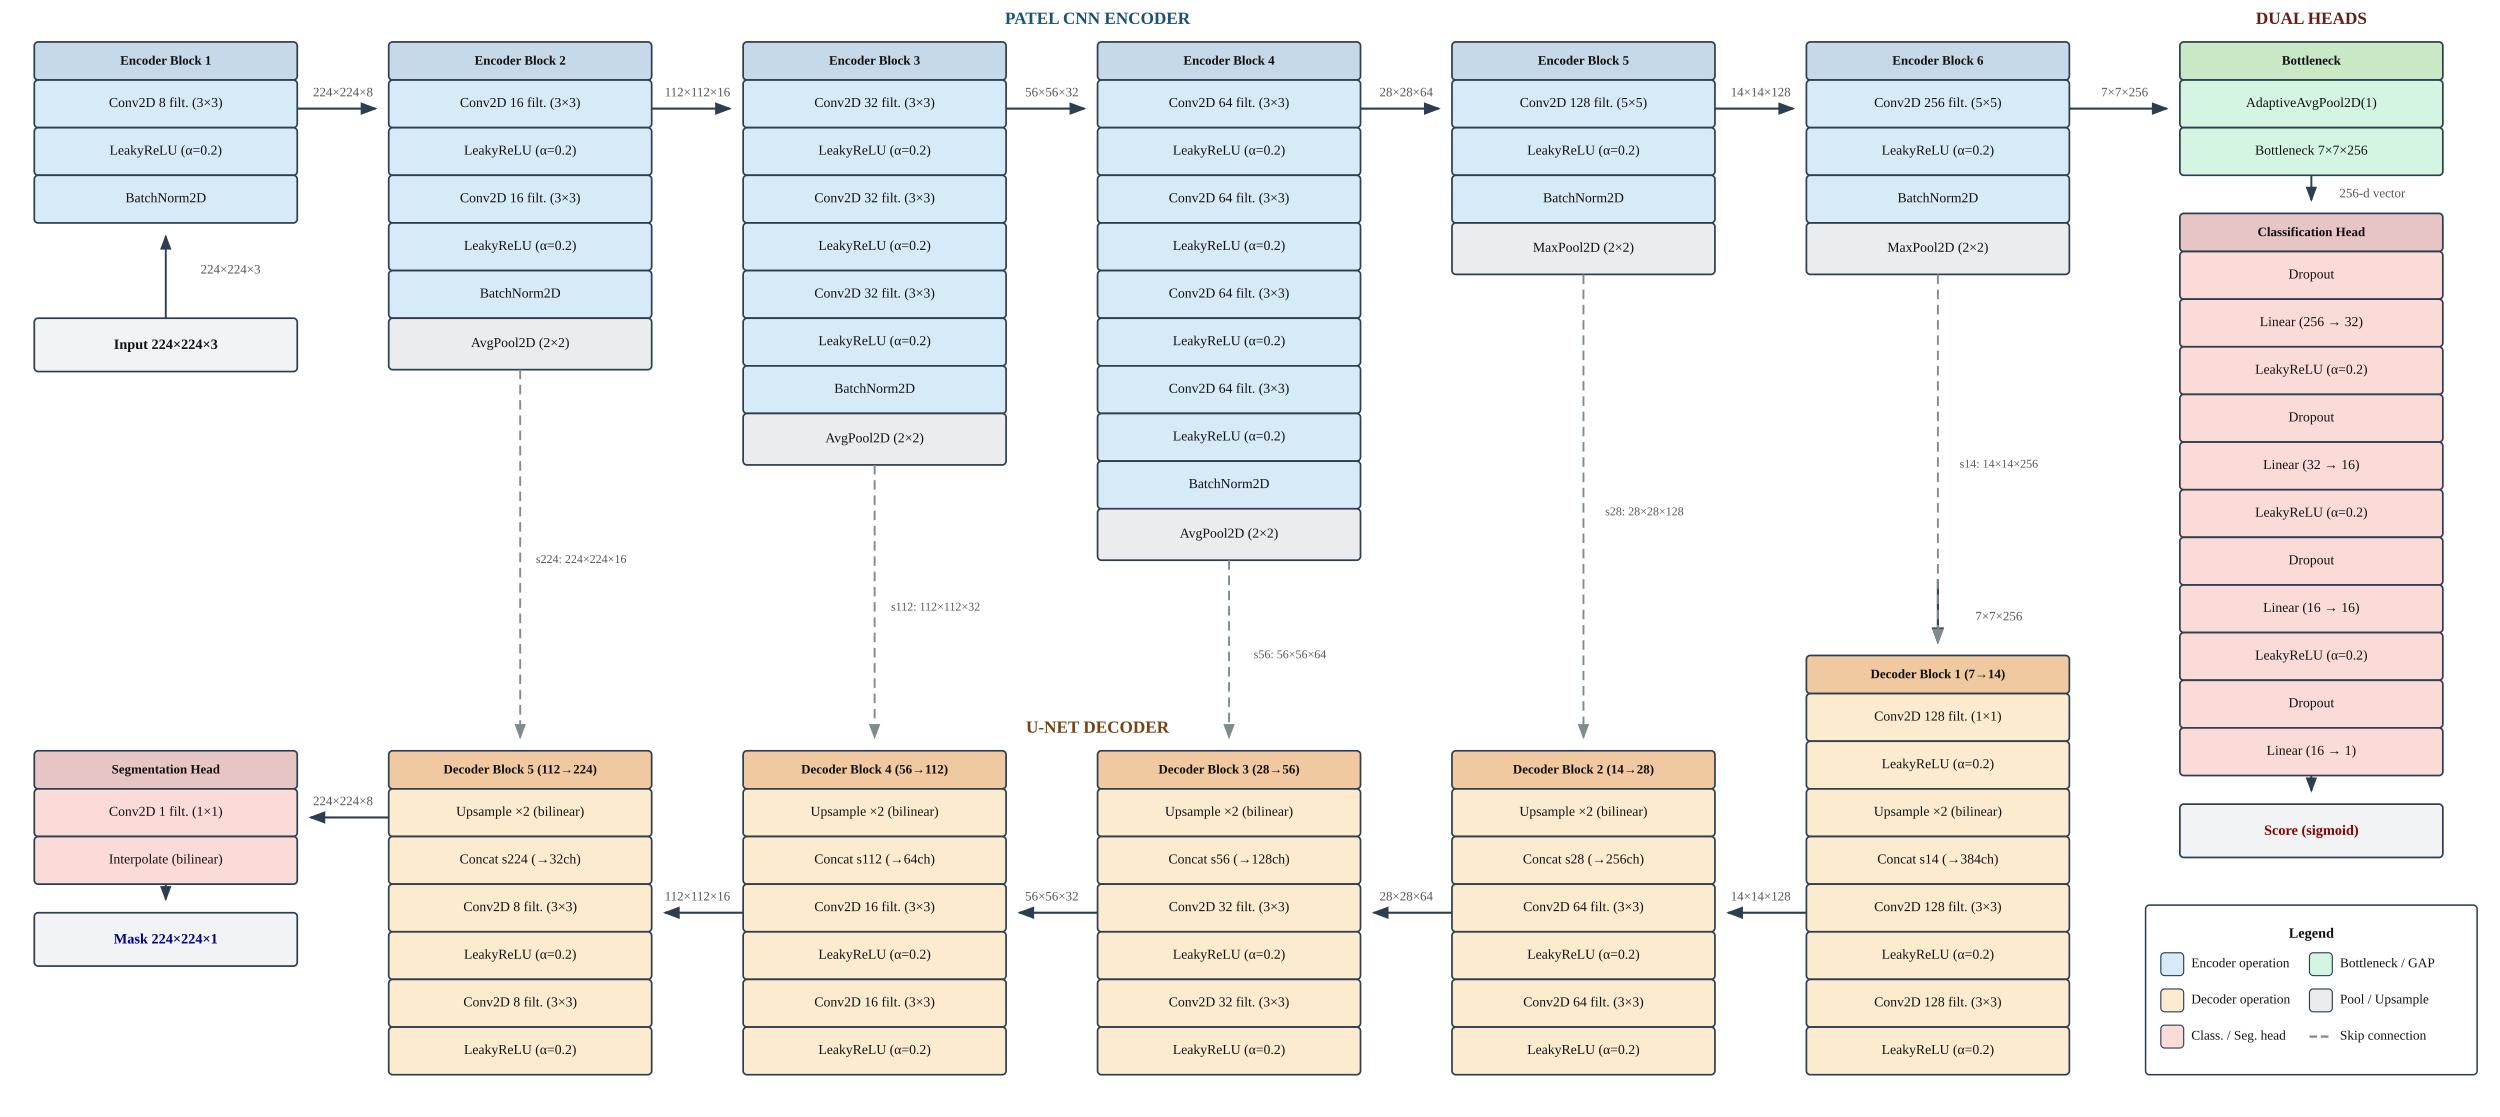
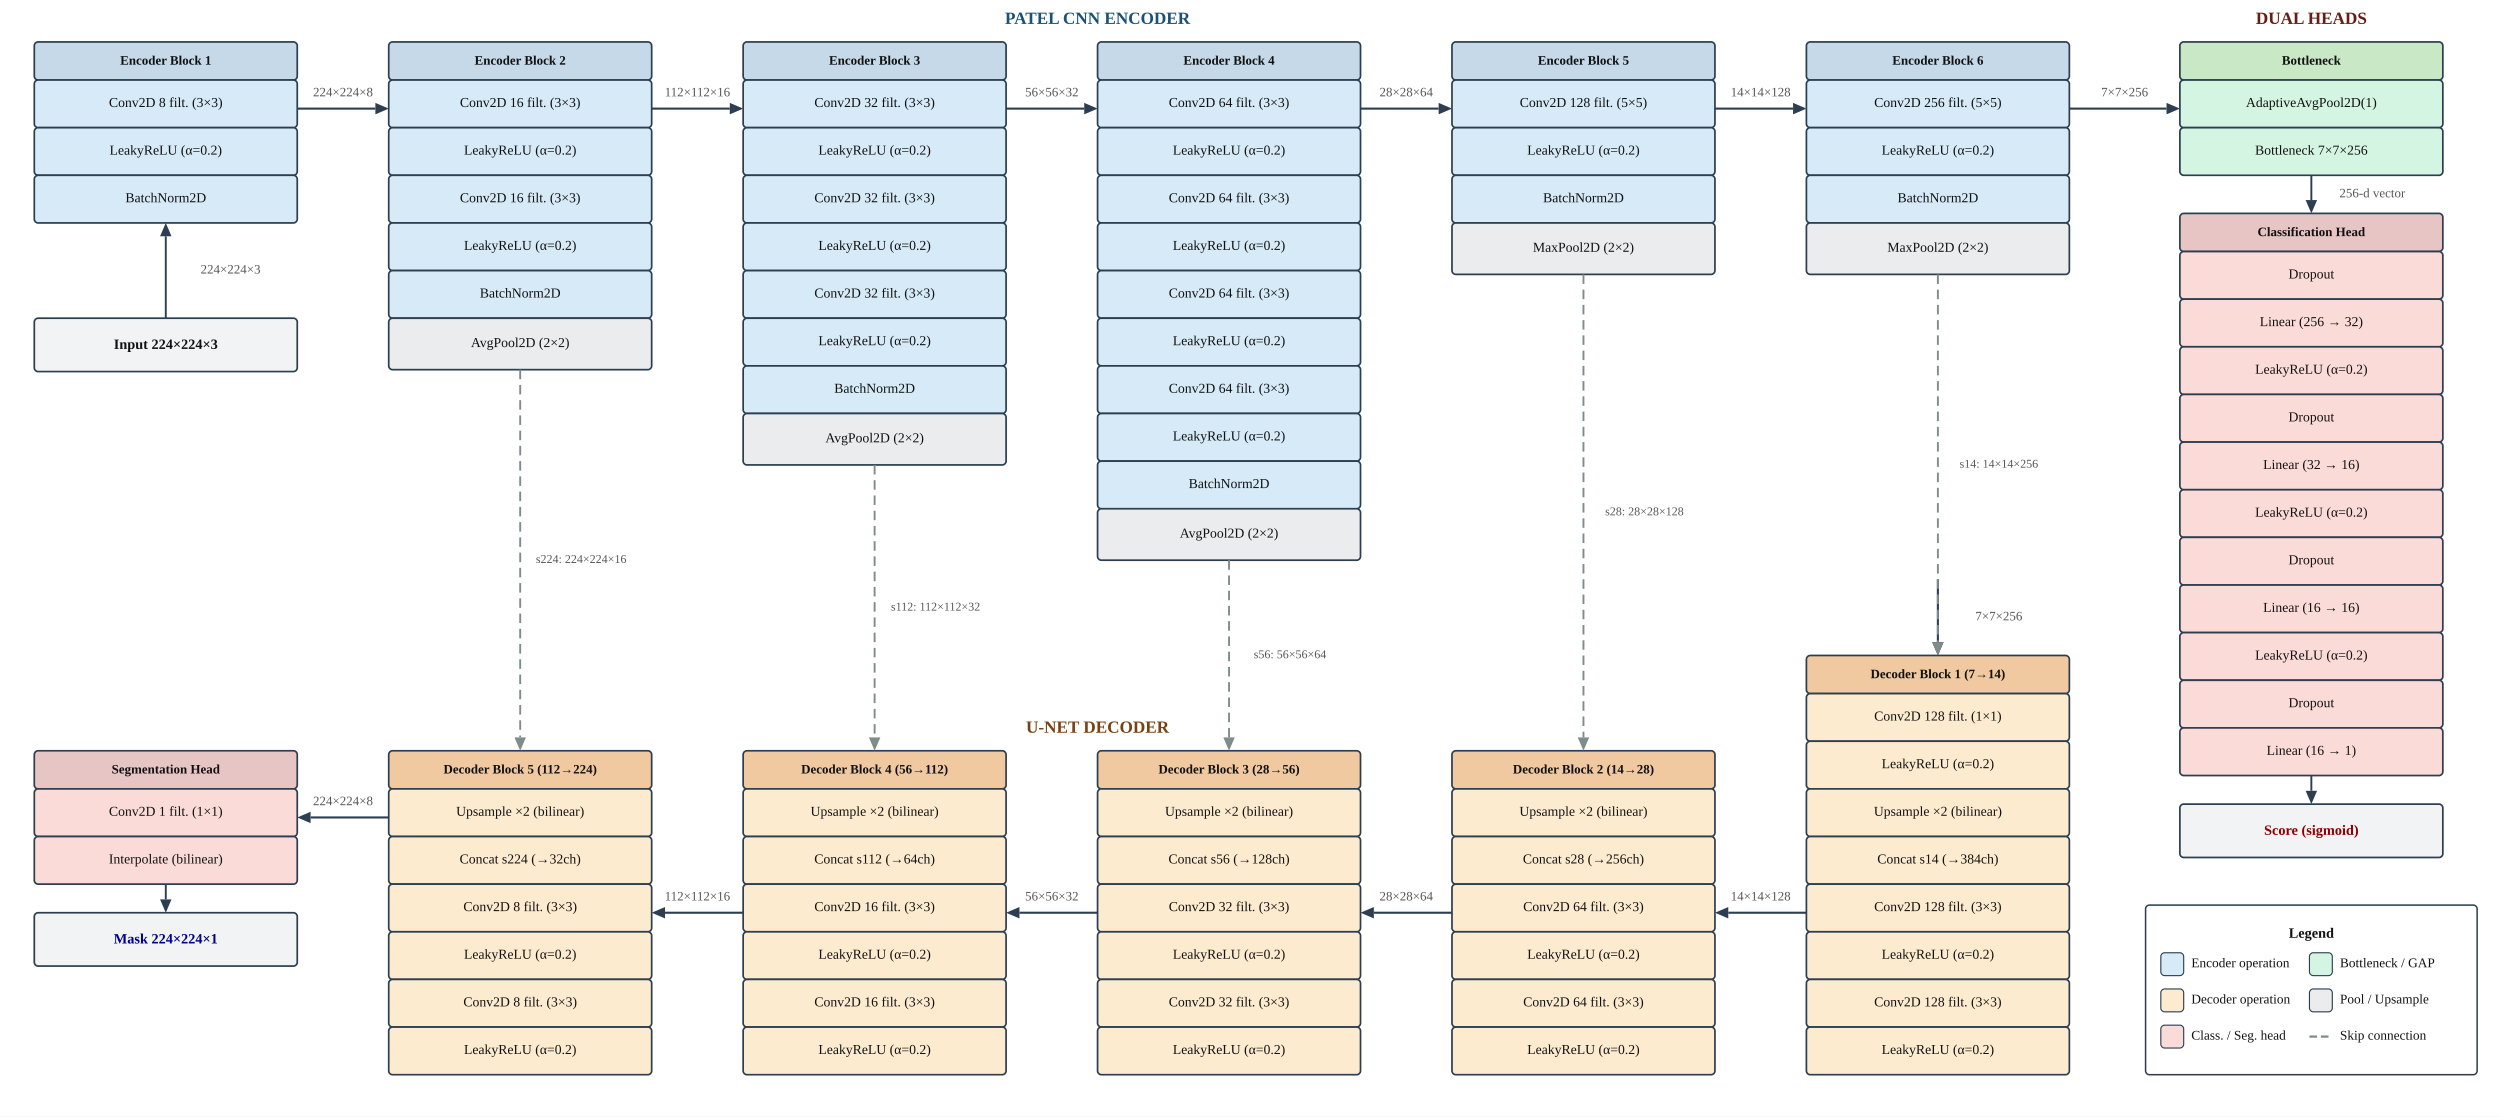
<svg xmlns="http://www.w3.org/2000/svg" width="1312" height="586" viewBox="0 0 1312 586">
-   <defs>
-     <marker id="ah" markerWidth="8" markerHeight="6" refX="7" refY="3" orient="auto">
-       <path d="M0,0 L0,6 L8,3 z" fill="#2C3E50" />
-     </marker>
-     <marker id="ahs" markerWidth="8" markerHeight="6" refX="7" refY="3" orient="auto">
-       <path d="M0,0 L0,6 L8,3 z" fill="#7F8C8D" />
-     </marker>
-   </defs>
  <rect width="1312" height="586" fill="white" />
  <rect x="18.0" y="167.0" width="138.0" height="28.0" rx="2" fill="#F2F3F4" stroke="#2C3E50" stroke-width="0.9" />
  <text x="87.0" y="181.0" text-anchor="middle" dominant-baseline="middle" font-size="7.5" font-weight="bold" fill="#111111" font-family="'Times New Roman', Georgia, serif">Input  224×224×3</text>
-   <line x1="87.0" y1="167.0" x2="87.0" y2="124.0" stroke="#2C3E50" stroke-width="1.0" marker-end="url(#ah)" />
+   <line x1="87.0" y1="167.0" x2="87.0" y2="124.0" stroke="#2C3E50" stroke-width="1.0" />
+   <polygon points="84.0,124.0 87.0,117.0 90.0,124.0" fill="#2C3E50" />
  <text x="121.0" y="142.0" text-anchor="middle" dominant-baseline="middle" font-size="6.8" font-weight="normal" fill="#555555" font-family="'Times New Roman', Georgia, serif">224×224×3</text>
  <rect x="18.0" y="22.0" width="138.0" height="20.0" rx="2" fill="#C5D9E8" stroke="#2C3E50" stroke-width="0.9" />
  <text x="87.0" y="32.0" text-anchor="middle" dominant-baseline="middle" font-size="6.8" font-weight="bold" fill="#111111" font-family="'Times New Roman', Georgia, serif">Encoder Block 1</text>
  <rect x="18.0" y="42.0" width="138.0" height="25.0" rx="2" fill="#D6EAF8" stroke="#2C3E50" stroke-width="0.9" />
  <text x="87.0" y="54.5" text-anchor="middle" dominant-baseline="middle" font-size="7.2" font-weight="normal" fill="#111111" font-family="'Times New Roman', Georgia, serif">Conv2D  8 filt. (3×3)</text>
  <rect x="18.0" y="67.0" width="138.0" height="25.0" rx="2" fill="#D6EAF8" stroke="#2C3E50" stroke-width="0.9" />
  <text x="87.0" y="79.5" text-anchor="middle" dominant-baseline="middle" font-size="7.2" font-weight="normal" fill="#111111" font-family="'Times New Roman', Georgia, serif">LeakyReLU (α=0.2)</text>
  <rect x="18.0" y="92.0" width="138.0" height="25.0" rx="2" fill="#D6EAF8" stroke="#2C3E50" stroke-width="0.9" />
  <text x="87.0" y="104.5" text-anchor="middle" dominant-baseline="middle" font-size="7.2" font-weight="normal" fill="#111111" font-family="'Times New Roman', Georgia, serif">BatchNorm2D</text>
-   <line x1="156.0" y1="57.0" x2="197.0" y2="57.0" stroke="#2C3E50" stroke-width="1.1" marker-end="url(#ah)" />
+   <line x1="156.0" y1="57.0" x2="197.0" y2="57.0" stroke="#2C3E50" stroke-width="1.1" />
+   <polygon points="197.0,54.0 204.0,57.0 197.0,60.0" fill="#2C3E50" />
  <text x="180.0" y="49.0" text-anchor="middle" dominant-baseline="middle" font-size="6.8" font-weight="normal" fill="#555555" font-family="'Times New Roman', Georgia, serif">224×224×8</text>
  <rect x="204.0" y="22.0" width="138.0" height="20.0" rx="2" fill="#C5D9E8" stroke="#2C3E50" stroke-width="0.9" />
  <text x="273.0" y="32.0" text-anchor="middle" dominant-baseline="middle" font-size="6.8" font-weight="bold" fill="#111111" font-family="'Times New Roman', Georgia, serif">Encoder Block 2</text>
  <rect x="204.0" y="42.0" width="138.0" height="25.0" rx="2" fill="#D6EAF8" stroke="#2C3E50" stroke-width="0.9" />
  <text x="273.0" y="54.5" text-anchor="middle" dominant-baseline="middle" font-size="7.2" font-weight="normal" fill="#111111" font-family="'Times New Roman', Georgia, serif">Conv2D 16 filt. (3×3)</text>
  <rect x="204.0" y="67.0" width="138.0" height="25.0" rx="2" fill="#D6EAF8" stroke="#2C3E50" stroke-width="0.9" />
  <text x="273.0" y="79.5" text-anchor="middle" dominant-baseline="middle" font-size="7.2" font-weight="normal" fill="#111111" font-family="'Times New Roman', Georgia, serif">LeakyReLU (α=0.2)</text>
  <rect x="204.0" y="92.0" width="138.0" height="25.0" rx="2" fill="#D6EAF8" stroke="#2C3E50" stroke-width="0.9" />
  <text x="273.0" y="104.5" text-anchor="middle" dominant-baseline="middle" font-size="7.2" font-weight="normal" fill="#111111" font-family="'Times New Roman', Georgia, serif">Conv2D 16 filt. (3×3)</text>
  <rect x="204.0" y="117.0" width="138.0" height="25.0" rx="2" fill="#D6EAF8" stroke="#2C3E50" stroke-width="0.9" />
  <text x="273.0" y="129.5" text-anchor="middle" dominant-baseline="middle" font-size="7.2" font-weight="normal" fill="#111111" font-family="'Times New Roman', Georgia, serif">LeakyReLU (α=0.2)</text>
  <rect x="204.0" y="142.0" width="138.0" height="25.0" rx="2" fill="#D6EAF8" stroke="#2C3E50" stroke-width="0.9" />
  <text x="273.0" y="154.5" text-anchor="middle" dominant-baseline="middle" font-size="7.2" font-weight="normal" fill="#111111" font-family="'Times New Roman', Georgia, serif">BatchNorm2D</text>
  <rect x="204.0" y="167.0" width="138.0" height="27.0" rx="2" fill="#EAECEE" stroke="#2C3E50" stroke-width="0.9" />
  <text x="273.0" y="180.5" text-anchor="middle" dominant-baseline="middle" font-size="7.2" font-weight="normal" fill="#111111" font-family="'Times New Roman', Georgia, serif">AvgPool2D (2×2)</text>
-   <line x1="342.0" y1="57.0" x2="383.0" y2="57.0" stroke="#2C3E50" stroke-width="1.1" marker-end="url(#ah)" />
+   <line x1="342.0" y1="57.0" x2="383.0" y2="57.0" stroke="#2C3E50" stroke-width="1.1" />
+   <polygon points="383.0,54.0 390.0,57.0 383.0,60.0" fill="#2C3E50" />
  <text x="366.0" y="49.0" text-anchor="middle" dominant-baseline="middle" font-size="6.8" font-weight="normal" fill="#555555" font-family="'Times New Roman', Georgia, serif">112×112×16</text>
  <rect x="390.0" y="22.0" width="138.0" height="20.0" rx="2" fill="#C5D9E8" stroke="#2C3E50" stroke-width="0.9" />
  <text x="459.0" y="32.0" text-anchor="middle" dominant-baseline="middle" font-size="6.8" font-weight="bold" fill="#111111" font-family="'Times New Roman', Georgia, serif">Encoder Block 3</text>
  <rect x="390.0" y="42.0" width="138.0" height="25.0" rx="2" fill="#D6EAF8" stroke="#2C3E50" stroke-width="0.9" />
  <text x="459.0" y="54.5" text-anchor="middle" dominant-baseline="middle" font-size="7.2" font-weight="normal" fill="#111111" font-family="'Times New Roman', Georgia, serif">Conv2D 32 filt. (3×3)</text>
  <rect x="390.0" y="67.0" width="138.0" height="25.0" rx="2" fill="#D6EAF8" stroke="#2C3E50" stroke-width="0.9" />
  <text x="459.0" y="79.5" text-anchor="middle" dominant-baseline="middle" font-size="7.2" font-weight="normal" fill="#111111" font-family="'Times New Roman', Georgia, serif">LeakyReLU (α=0.2)</text>
  <rect x="390.0" y="92.0" width="138.0" height="25.0" rx="2" fill="#D6EAF8" stroke="#2C3E50" stroke-width="0.9" />
  <text x="459.0" y="104.5" text-anchor="middle" dominant-baseline="middle" font-size="7.2" font-weight="normal" fill="#111111" font-family="'Times New Roman', Georgia, serif">Conv2D 32 filt. (3×3)</text>
  <rect x="390.0" y="117.0" width="138.0" height="25.0" rx="2" fill="#D6EAF8" stroke="#2C3E50" stroke-width="0.9" />
  <text x="459.0" y="129.5" text-anchor="middle" dominant-baseline="middle" font-size="7.2" font-weight="normal" fill="#111111" font-family="'Times New Roman', Georgia, serif">LeakyReLU (α=0.2)</text>
  <rect x="390.0" y="142.0" width="138.0" height="25.0" rx="2" fill="#D6EAF8" stroke="#2C3E50" stroke-width="0.9" />
  <text x="459.0" y="154.5" text-anchor="middle" dominant-baseline="middle" font-size="7.2" font-weight="normal" fill="#111111" font-family="'Times New Roman', Georgia, serif">Conv2D 32 filt. (3×3)</text>
  <rect x="390.0" y="167.0" width="138.0" height="25.0" rx="2" fill="#D6EAF8" stroke="#2C3E50" stroke-width="0.9" />
  <text x="459.0" y="179.5" text-anchor="middle" dominant-baseline="middle" font-size="7.2" font-weight="normal" fill="#111111" font-family="'Times New Roman', Georgia, serif">LeakyReLU (α=0.2)</text>
  <rect x="390.0" y="192.0" width="138.0" height="25.0" rx="2" fill="#D6EAF8" stroke="#2C3E50" stroke-width="0.9" />
  <text x="459.0" y="204.5" text-anchor="middle" dominant-baseline="middle" font-size="7.2" font-weight="normal" fill="#111111" font-family="'Times New Roman', Georgia, serif">BatchNorm2D</text>
  <rect x="390.0" y="217.0" width="138.0" height="27.0" rx="2" fill="#EAECEE" stroke="#2C3E50" stroke-width="0.9" />
  <text x="459.0" y="230.5" text-anchor="middle" dominant-baseline="middle" font-size="7.2" font-weight="normal" fill="#111111" font-family="'Times New Roman', Georgia, serif">AvgPool2D (2×2)</text>
-   <line x1="528.0" y1="57.0" x2="569.0" y2="57.0" stroke="#2C3E50" stroke-width="1.1" marker-end="url(#ah)" />
+   <line x1="528.0" y1="57.0" x2="569.0" y2="57.0" stroke="#2C3E50" stroke-width="1.1" />
+   <polygon points="569.0,54.0 576.0,57.0 569.0,60.0" fill="#2C3E50" />
  <text x="552.0" y="49.0" text-anchor="middle" dominant-baseline="middle" font-size="6.8" font-weight="normal" fill="#555555" font-family="'Times New Roman', Georgia, serif">56×56×32</text>
  <rect x="576.0" y="22.0" width="138.0" height="20.0" rx="2" fill="#C5D9E8" stroke="#2C3E50" stroke-width="0.9" />
  <text x="645.0" y="32.0" text-anchor="middle" dominant-baseline="middle" font-size="6.8" font-weight="bold" fill="#111111" font-family="'Times New Roman', Georgia, serif">Encoder Block 4</text>
  <rect x="576.0" y="42.0" width="138.0" height="25.0" rx="2" fill="#D6EAF8" stroke="#2C3E50" stroke-width="0.9" />
  <text x="645.0" y="54.5" text-anchor="middle" dominant-baseline="middle" font-size="7.2" font-weight="normal" fill="#111111" font-family="'Times New Roman', Georgia, serif">Conv2D 64 filt. (3×3)</text>
  <rect x="576.0" y="67.0" width="138.0" height="25.0" rx="2" fill="#D6EAF8" stroke="#2C3E50" stroke-width="0.9" />
  <text x="645.0" y="79.5" text-anchor="middle" dominant-baseline="middle" font-size="7.2" font-weight="normal" fill="#111111" font-family="'Times New Roman', Georgia, serif">LeakyReLU (α=0.2)</text>
  <rect x="576.0" y="92.0" width="138.0" height="25.0" rx="2" fill="#D6EAF8" stroke="#2C3E50" stroke-width="0.9" />
  <text x="645.0" y="104.5" text-anchor="middle" dominant-baseline="middle" font-size="7.2" font-weight="normal" fill="#111111" font-family="'Times New Roman', Georgia, serif">Conv2D 64 filt. (3×3)</text>
  <rect x="576.0" y="117.0" width="138.0" height="25.0" rx="2" fill="#D6EAF8" stroke="#2C3E50" stroke-width="0.9" />
  <text x="645.0" y="129.5" text-anchor="middle" dominant-baseline="middle" font-size="7.2" font-weight="normal" fill="#111111" font-family="'Times New Roman', Georgia, serif">LeakyReLU (α=0.2)</text>
  <rect x="576.0" y="142.0" width="138.0" height="25.0" rx="2" fill="#D6EAF8" stroke="#2C3E50" stroke-width="0.9" />
  <text x="645.0" y="154.5" text-anchor="middle" dominant-baseline="middle" font-size="7.2" font-weight="normal" fill="#111111" font-family="'Times New Roman', Georgia, serif">Conv2D 64 filt. (3×3)</text>
  <rect x="576.0" y="167.0" width="138.0" height="25.0" rx="2" fill="#D6EAF8" stroke="#2C3E50" stroke-width="0.9" />
  <text x="645.0" y="179.5" text-anchor="middle" dominant-baseline="middle" font-size="7.2" font-weight="normal" fill="#111111" font-family="'Times New Roman', Georgia, serif">LeakyReLU (α=0.2)</text>
  <rect x="576.0" y="192.0" width="138.0" height="25.0" rx="2" fill="#D6EAF8" stroke="#2C3E50" stroke-width="0.9" />
  <text x="645.0" y="204.5" text-anchor="middle" dominant-baseline="middle" font-size="7.2" font-weight="normal" fill="#111111" font-family="'Times New Roman', Georgia, serif">Conv2D 64 filt. (3×3)</text>
  <rect x="576.0" y="217.0" width="138.0" height="25.0" rx="2" fill="#D6EAF8" stroke="#2C3E50" stroke-width="0.9" />
  <text x="645.0" y="229.5" text-anchor="middle" dominant-baseline="middle" font-size="7.2" font-weight="normal" fill="#111111" font-family="'Times New Roman', Georgia, serif">LeakyReLU (α=0.2)</text>
  <rect x="576.0" y="242.0" width="138.0" height="25.0" rx="2" fill="#D6EAF8" stroke="#2C3E50" stroke-width="0.9" />
  <text x="645.0" y="254.5" text-anchor="middle" dominant-baseline="middle" font-size="7.2" font-weight="normal" fill="#111111" font-family="'Times New Roman', Georgia, serif">BatchNorm2D</text>
  <rect x="576.0" y="267.0" width="138.0" height="27.0" rx="2" fill="#EAECEE" stroke="#2C3E50" stroke-width="0.9" />
  <text x="645.0" y="280.5" text-anchor="middle" dominant-baseline="middle" font-size="7.2" font-weight="normal" fill="#111111" font-family="'Times New Roman', Georgia, serif">AvgPool2D (2×2)</text>
-   <line x1="714.0" y1="57.0" x2="755.0" y2="57.0" stroke="#2C3E50" stroke-width="1.1" marker-end="url(#ah)" />
+   <line x1="714.0" y1="57.0" x2="755.0" y2="57.0" stroke="#2C3E50" stroke-width="1.1" />
+   <polygon points="755.0,54.0 762.0,57.0 755.0,60.0" fill="#2C3E50" />
  <text x="738.0" y="49.0" text-anchor="middle" dominant-baseline="middle" font-size="6.8" font-weight="normal" fill="#555555" font-family="'Times New Roman', Georgia, serif">28×28×64</text>
  <rect x="762.0" y="22.0" width="138.0" height="20.0" rx="2" fill="#C5D9E8" stroke="#2C3E50" stroke-width="0.9" />
  <text x="831.0" y="32.0" text-anchor="middle" dominant-baseline="middle" font-size="6.8" font-weight="bold" fill="#111111" font-family="'Times New Roman', Georgia, serif">Encoder Block 5</text>
  <rect x="762.0" y="42.0" width="138.0" height="25.0" rx="2" fill="#D6EAF8" stroke="#2C3E50" stroke-width="0.9" />
  <text x="831.0" y="54.5" text-anchor="middle" dominant-baseline="middle" font-size="7.2" font-weight="normal" fill="#111111" font-family="'Times New Roman', Georgia, serif">Conv2D 128 filt. (5×5)</text>
  <rect x="762.0" y="67.0" width="138.0" height="25.0" rx="2" fill="#D6EAF8" stroke="#2C3E50" stroke-width="0.9" />
  <text x="831.0" y="79.5" text-anchor="middle" dominant-baseline="middle" font-size="7.2" font-weight="normal" fill="#111111" font-family="'Times New Roman', Georgia, serif">LeakyReLU (α=0.2)</text>
  <rect x="762.0" y="92.0" width="138.0" height="25.0" rx="2" fill="#D6EAF8" stroke="#2C3E50" stroke-width="0.9" />
  <text x="831.0" y="104.5" text-anchor="middle" dominant-baseline="middle" font-size="7.2" font-weight="normal" fill="#111111" font-family="'Times New Roman', Georgia, serif">BatchNorm2D</text>
  <rect x="762.0" y="117.0" width="138.0" height="27.0" rx="2" fill="#EAECEE" stroke="#2C3E50" stroke-width="0.9" />
  <text x="831.0" y="130.5" text-anchor="middle" dominant-baseline="middle" font-size="7.2" font-weight="normal" fill="#111111" font-family="'Times New Roman', Georgia, serif">MaxPool2D (2×2)</text>
-   <line x1="900.0" y1="57.0" x2="941.0" y2="57.0" stroke="#2C3E50" stroke-width="1.1" marker-end="url(#ah)" />
+   <line x1="900.0" y1="57.0" x2="941.0" y2="57.0" stroke="#2C3E50" stroke-width="1.1" />
+   <polygon points="941.0,54.0 948.0,57.0 941.0,60.0" fill="#2C3E50" />
  <text x="924.0" y="49.0" text-anchor="middle" dominant-baseline="middle" font-size="6.8" font-weight="normal" fill="#555555" font-family="'Times New Roman', Georgia, serif">14×14×128</text>
  <rect x="948.0" y="22.0" width="138.0" height="20.0" rx="2" fill="#C5D9E8" stroke="#2C3E50" stroke-width="0.9" />
  <text x="1017.0" y="32.0" text-anchor="middle" dominant-baseline="middle" font-size="6.8" font-weight="bold" fill="#111111" font-family="'Times New Roman', Georgia, serif">Encoder Block 6</text>
  <rect x="948.0" y="42.0" width="138.0" height="25.0" rx="2" fill="#D6EAF8" stroke="#2C3E50" stroke-width="0.9" />
  <text x="1017.0" y="54.5" text-anchor="middle" dominant-baseline="middle" font-size="7.2" font-weight="normal" fill="#111111" font-family="'Times New Roman', Georgia, serif">Conv2D 256 filt. (5×5)</text>
  <rect x="948.0" y="67.0" width="138.0" height="25.0" rx="2" fill="#D6EAF8" stroke="#2C3E50" stroke-width="0.9" />
  <text x="1017.0" y="79.5" text-anchor="middle" dominant-baseline="middle" font-size="7.2" font-weight="normal" fill="#111111" font-family="'Times New Roman', Georgia, serif">LeakyReLU (α=0.2)</text>
  <rect x="948.0" y="92.0" width="138.0" height="25.0" rx="2" fill="#D6EAF8" stroke="#2C3E50" stroke-width="0.9" />
  <text x="1017.0" y="104.5" text-anchor="middle" dominant-baseline="middle" font-size="7.2" font-weight="normal" fill="#111111" font-family="'Times New Roman', Georgia, serif">BatchNorm2D</text>
  <rect x="948.0" y="117.0" width="138.0" height="27.0" rx="2" fill="#EAECEE" stroke="#2C3E50" stroke-width="0.9" />
  <text x="1017.0" y="130.5" text-anchor="middle" dominant-baseline="middle" font-size="7.2" font-weight="normal" fill="#111111" font-family="'Times New Roman', Georgia, serif">MaxPool2D (2×2)</text>
  <rect x="1144.0" y="22.0" width="138.0" height="20.0" rx="2" fill="#C9E8C5" stroke="#2C3E50" stroke-width="0.9" />
  <text x="1213.0" y="32.0" text-anchor="middle" dominant-baseline="middle" font-size="6.8" font-weight="bold" fill="#111111" font-family="'Times New Roman', Georgia, serif">Bottleneck</text>
  <rect x="1144.0" y="42.0" width="138.0" height="25.0" rx="2" fill="#D5F5E3" stroke="#2C3E50" stroke-width="0.9" />
  <text x="1213.0" y="54.5" text-anchor="middle" dominant-baseline="middle" font-size="7.2" font-weight="normal" fill="#111111" font-family="'Times New Roman', Georgia, serif">AdaptiveAvgPool2D(1)</text>
  <rect x="1144.0" y="67.0" width="138.0" height="25.0" rx="2" fill="#D5F5E3" stroke="#2C3E50" stroke-width="0.9" />
  <text x="1213.0" y="79.5" text-anchor="middle" dominant-baseline="middle" font-size="7.2" font-weight="normal" fill="#111111" font-family="'Times New Roman', Georgia, serif">Bottleneck  7×7×256</text>
-   <line x1="1086.0" y1="57.0" x2="1137.0" y2="57.0" stroke="#2C3E50" stroke-width="1.1" marker-end="url(#ah)" />
+   <line x1="1086.0" y1="57.0" x2="1137.0" y2="57.0" stroke="#2C3E50" stroke-width="1.1" />
+   <polygon points="1137.0,54.0 1144.0,57.0 1137.0,60.0" fill="#2C3E50" />
  <text x="1115.0" y="49.0" text-anchor="middle" dominant-baseline="middle" font-size="6.8" font-weight="normal" fill="#555555" font-family="'Times New Roman', Georgia, serif">7×7×256</text>
-   <line x1="1213.0" y1="92.0" x2="1213.0" y2="105.0" stroke="#2C3E50" stroke-width="1.0" marker-end="url(#ah)" />
+   <line x1="1213.0" y1="92.0" x2="1213.0" y2="105.0" stroke="#2C3E50" stroke-width="1.0" />
+   <polygon points="1210.0,105.0 1213.0,112.0 1216.0,105.0" fill="#2C3E50" />
  <text x="1245.0" y="102.0" text-anchor="middle" dominant-baseline="middle" font-size="6.8" font-weight="normal" fill="#555555" font-family="'Times New Roman', Georgia, serif">256-d vector</text>
  <rect x="1144.0" y="112.0" width="138.0" height="20.0" rx="2" fill="#E8C5C5" stroke="#2C3E50" stroke-width="0.9" />
  <text x="1213.0" y="122.0" text-anchor="middle" dominant-baseline="middle" font-size="6.8" font-weight="bold" fill="#111111" font-family="'Times New Roman', Georgia, serif">Classification Head</text>
  <rect x="1144.0" y="132.0" width="138.0" height="25.0" rx="2" fill="#FADBD8" stroke="#2C3E50" stroke-width="0.9" />
  <text x="1213.0" y="144.5" text-anchor="middle" dominant-baseline="middle" font-size="7.2" font-weight="normal" fill="#111111" font-family="'Times New Roman', Georgia, serif">Dropout</text>
  <rect x="1144.0" y="157.0" width="138.0" height="25.0" rx="2" fill="#FADBD8" stroke="#2C3E50" stroke-width="0.9" />
  <text x="1213.0" y="169.5" text-anchor="middle" dominant-baseline="middle" font-size="7.2" font-weight="normal" fill="#111111" font-family="'Times New Roman', Georgia, serif">Linear (256 → 32)</text>
  <rect x="1144.0" y="182.0" width="138.0" height="25.0" rx="2" fill="#FADBD8" stroke="#2C3E50" stroke-width="0.9" />
  <text x="1213.0" y="194.5" text-anchor="middle" dominant-baseline="middle" font-size="7.2" font-weight="normal" fill="#111111" font-family="'Times New Roman', Georgia, serif">LeakyReLU (α=0.2)</text>
  <rect x="1144.0" y="207.0" width="138.0" height="25.0" rx="2" fill="#FADBD8" stroke="#2C3E50" stroke-width="0.9" />
  <text x="1213.0" y="219.5" text-anchor="middle" dominant-baseline="middle" font-size="7.2" font-weight="normal" fill="#111111" font-family="'Times New Roman', Georgia, serif">Dropout</text>
  <rect x="1144.0" y="232.0" width="138.0" height="25.0" rx="2" fill="#FADBD8" stroke="#2C3E50" stroke-width="0.9" />
  <text x="1213.0" y="244.5" text-anchor="middle" dominant-baseline="middle" font-size="7.2" font-weight="normal" fill="#111111" font-family="'Times New Roman', Georgia, serif">Linear (32 → 16)</text>
  <rect x="1144.0" y="257.0" width="138.0" height="25.0" rx="2" fill="#FADBD8" stroke="#2C3E50" stroke-width="0.9" />
  <text x="1213.0" y="269.5" text-anchor="middle" dominant-baseline="middle" font-size="7.2" font-weight="normal" fill="#111111" font-family="'Times New Roman', Georgia, serif">LeakyReLU (α=0.2)</text>
  <rect x="1144.0" y="282.0" width="138.0" height="25.0" rx="2" fill="#FADBD8" stroke="#2C3E50" stroke-width="0.9" />
  <text x="1213.0" y="294.5" text-anchor="middle" dominant-baseline="middle" font-size="7.2" font-weight="normal" fill="#111111" font-family="'Times New Roman', Georgia, serif">Dropout</text>
  <rect x="1144.0" y="307.0" width="138.0" height="25.0" rx="2" fill="#FADBD8" stroke="#2C3E50" stroke-width="0.9" />
  <text x="1213.0" y="319.5" text-anchor="middle" dominant-baseline="middle" font-size="7.2" font-weight="normal" fill="#111111" font-family="'Times New Roman', Georgia, serif">Linear (16 → 16)</text>
  <rect x="1144.0" y="332.0" width="138.0" height="25.0" rx="2" fill="#FADBD8" stroke="#2C3E50" stroke-width="0.9" />
  <text x="1213.0" y="344.5" text-anchor="middle" dominant-baseline="middle" font-size="7.2" font-weight="normal" fill="#111111" font-family="'Times New Roman', Georgia, serif">LeakyReLU (α=0.2)</text>
  <rect x="1144.0" y="357.0" width="138.0" height="25.0" rx="2" fill="#FADBD8" stroke="#2C3E50" stroke-width="0.9" />
  <text x="1213.0" y="369.5" text-anchor="middle" dominant-baseline="middle" font-size="7.2" font-weight="normal" fill="#111111" font-family="'Times New Roman', Georgia, serif">Dropout</text>
  <rect x="1144.0" y="382.0" width="138.0" height="25.0" rx="2" fill="#FADBD8" stroke="#2C3E50" stroke-width="0.9" />
  <text x="1213.0" y="394.5" text-anchor="middle" dominant-baseline="middle" font-size="7.2" font-weight="normal" fill="#111111" font-family="'Times New Roman', Georgia, serif">Linear (16 → 1)</text>
-   <line x1="1213.0" y1="407.0" x2="1213.0" y2="415.0" stroke="#2C3E50" stroke-width="1.0" marker-end="url(#ah)" />
+   <line x1="1213.0" y1="407.0" x2="1213.0" y2="415.0" stroke="#2C3E50" stroke-width="1.0" />
+   <polygon points="1210.0,415.0 1213.0,422.0 1216.0,415.0" fill="#2C3E50" />
  <rect x="1144.0" y="422.0" width="138.0" height="28.0" rx="2" fill="#F2F3F4" stroke="#2C3E50" stroke-width="0.9" />
  <text x="1213.0" y="436.0" text-anchor="middle" dominant-baseline="middle" font-size="7.5" font-weight="bold" fill="#8B0000" font-family="'Times New Roman', Georgia, serif">Score  (sigmoid)</text>
-   <line x1="1017.0" y1="304.0" x2="1017.0" y2="337.0" stroke="#2C3E50" stroke-width="1.1" marker-end="url(#ah)" />
+   <line x1="1017.0" y1="304.0" x2="1017.0" y2="337.0" stroke="#2C3E50" stroke-width="1.1" />
+   <polygon points="1014.0,337.0 1017.0,344.0 1020.0,337.0" fill="#2C3E50" />
  <text x="1049.0" y="324.0" text-anchor="middle" dominant-baseline="middle" font-size="6.8" font-weight="normal" fill="#555555" font-family="'Times New Roman', Georgia, serif">7×7×256</text>
  <rect x="948.0" y="344.0" width="138.0" height="20.0" rx="2" fill="#F0C9A0" stroke="#2C3E50" stroke-width="0.9" />
  <text x="1017.0" y="354.0" text-anchor="middle" dominant-baseline="middle" font-size="6.8" font-weight="bold" fill="#111111" font-family="'Times New Roman', Georgia, serif">Decoder Block 1  (7→14)</text>
  <rect x="948.0" y="364.0" width="138.0" height="25.0" rx="2" fill="#FDEBD0" stroke="#2C3E50" stroke-width="0.9" />
  <text x="1017.0" y="376.5" text-anchor="middle" dominant-baseline="middle" font-size="7.2" font-weight="normal" fill="#111111" font-family="'Times New Roman', Georgia, serif">Conv2D 128 filt. (1×1)</text>
  <rect x="948.0" y="389.0" width="138.0" height="25.0" rx="2" fill="#FDEBD0" stroke="#2C3E50" stroke-width="0.9" />
  <text x="1017.0" y="401.5" text-anchor="middle" dominant-baseline="middle" font-size="7.2" font-weight="normal" fill="#111111" font-family="'Times New Roman', Georgia, serif">LeakyReLU (α=0.2)</text>
  <rect x="948.0" y="414.0" width="138.0" height="25.0" rx="2" fill="#FDEBD0" stroke="#2C3E50" stroke-width="0.9" />
  <text x="1017.0" y="426.5" text-anchor="middle" dominant-baseline="middle" font-size="7.2" font-weight="normal" fill="#111111" font-family="'Times New Roman', Georgia, serif">Upsample ×2 (bilinear)</text>
  <rect x="948.0" y="439.0" width="138.0" height="25.0" rx="2" fill="#FDEBD0" stroke="#2C3E50" stroke-width="0.9" />
  <text x="1017.0" y="451.5" text-anchor="middle" dominant-baseline="middle" font-size="7.2" font-weight="normal" fill="#111111" font-family="'Times New Roman', Georgia, serif">Concat  s14  (→384ch)</text>
  <rect x="948.0" y="464.0" width="138.0" height="25.0" rx="2" fill="#FDEBD0" stroke="#2C3E50" stroke-width="0.9" />
  <text x="1017.0" y="476.5" text-anchor="middle" dominant-baseline="middle" font-size="7.2" font-weight="normal" fill="#111111" font-family="'Times New Roman', Georgia, serif">Conv2D 128 filt. (3×3)</text>
  <rect x="948.0" y="489.0" width="138.0" height="25.0" rx="2" fill="#FDEBD0" stroke="#2C3E50" stroke-width="0.9" />
  <text x="1017.0" y="501.5" text-anchor="middle" dominant-baseline="middle" font-size="7.2" font-weight="normal" fill="#111111" font-family="'Times New Roman', Georgia, serif">LeakyReLU (α=0.2)</text>
  <rect x="948.0" y="514.0" width="138.0" height="25.0" rx="2" fill="#FDEBD0" stroke="#2C3E50" stroke-width="0.9" />
  <text x="1017.0" y="526.5" text-anchor="middle" dominant-baseline="middle" font-size="7.2" font-weight="normal" fill="#111111" font-family="'Times New Roman', Georgia, serif">Conv2D 128 filt. (3×3)</text>
  <rect x="948.0" y="539.0" width="138.0" height="25.0" rx="2" fill="#FDEBD0" stroke="#2C3E50" stroke-width="0.9" />
  <text x="1017.0" y="551.5" text-anchor="middle" dominant-baseline="middle" font-size="7.2" font-weight="normal" fill="#111111" font-family="'Times New Roman', Georgia, serif">LeakyReLU (α=0.2)</text>
-   <line x1="948.0" y1="479.0" x2="907.0" y2="479.0" stroke="#2C3E50" stroke-width="1.1" marker-end="url(#ah)" />
+   <line x1="948.0" y1="479.0" x2="907.0" y2="479.0" stroke="#2C3E50" stroke-width="1.1" />
+   <polygon points="907.0,476.0 900.0,479.0 907.0,482.0" fill="#2C3E50" />
  <text x="924.0" y="471.0" text-anchor="middle" dominant-baseline="middle" font-size="6.8" font-weight="normal" fill="#555555" font-family="'Times New Roman', Georgia, serif">14×14×128</text>
  <rect x="762.0" y="394.0" width="138.0" height="20.0" rx="2" fill="#F0C9A0" stroke="#2C3E50" stroke-width="0.9" />
  <text x="831.0" y="404.0" text-anchor="middle" dominant-baseline="middle" font-size="6.8" font-weight="bold" fill="#111111" font-family="'Times New Roman', Georgia, serif">Decoder Block 2  (14→28)</text>
  <rect x="762.0" y="414.0" width="138.0" height="25.0" rx="2" fill="#FDEBD0" stroke="#2C3E50" stroke-width="0.9" />
  <text x="831.0" y="426.5" text-anchor="middle" dominant-baseline="middle" font-size="7.2" font-weight="normal" fill="#111111" font-family="'Times New Roman', Georgia, serif">Upsample ×2 (bilinear)</text>
  <rect x="762.0" y="439.0" width="138.0" height="25.0" rx="2" fill="#FDEBD0" stroke="#2C3E50" stroke-width="0.9" />
  <text x="831.0" y="451.5" text-anchor="middle" dominant-baseline="middle" font-size="7.2" font-weight="normal" fill="#111111" font-family="'Times New Roman', Georgia, serif">Concat  s28  (→256ch)</text>
  <rect x="762.0" y="464.0" width="138.0" height="25.0" rx="2" fill="#FDEBD0" stroke="#2C3E50" stroke-width="0.9" />
  <text x="831.0" y="476.5" text-anchor="middle" dominant-baseline="middle" font-size="7.2" font-weight="normal" fill="#111111" font-family="'Times New Roman', Georgia, serif">Conv2D  64 filt. (3×3)</text>
  <rect x="762.0" y="489.0" width="138.0" height="25.0" rx="2" fill="#FDEBD0" stroke="#2C3E50" stroke-width="0.9" />
  <text x="831.0" y="501.5" text-anchor="middle" dominant-baseline="middle" font-size="7.2" font-weight="normal" fill="#111111" font-family="'Times New Roman', Georgia, serif">LeakyReLU (α=0.2)</text>
  <rect x="762.0" y="514.0" width="138.0" height="25.0" rx="2" fill="#FDEBD0" stroke="#2C3E50" stroke-width="0.9" />
  <text x="831.0" y="526.5" text-anchor="middle" dominant-baseline="middle" font-size="7.2" font-weight="normal" fill="#111111" font-family="'Times New Roman', Georgia, serif">Conv2D  64 filt. (3×3)</text>
  <rect x="762.0" y="539.0" width="138.0" height="25.0" rx="2" fill="#FDEBD0" stroke="#2C3E50" stroke-width="0.9" />
  <text x="831.0" y="551.5" text-anchor="middle" dominant-baseline="middle" font-size="7.2" font-weight="normal" fill="#111111" font-family="'Times New Roman', Georgia, serif">LeakyReLU (α=0.2)</text>
-   <line x1="762.0" y1="479.0" x2="721.0" y2="479.0" stroke="#2C3E50" stroke-width="1.1" marker-end="url(#ah)" />
+   <line x1="762.0" y1="479.0" x2="721.0" y2="479.0" stroke="#2C3E50" stroke-width="1.1" />
+   <polygon points="721.0,476.0 714.0,479.0 721.0,482.0" fill="#2C3E50" />
  <text x="738.0" y="471.0" text-anchor="middle" dominant-baseline="middle" font-size="6.8" font-weight="normal" fill="#555555" font-family="'Times New Roman', Georgia, serif">28×28×64</text>
  <rect x="576.0" y="394.0" width="138.0" height="20.0" rx="2" fill="#F0C9A0" stroke="#2C3E50" stroke-width="0.9" />
  <text x="645.0" y="404.0" text-anchor="middle" dominant-baseline="middle" font-size="6.8" font-weight="bold" fill="#111111" font-family="'Times New Roman', Georgia, serif">Decoder Block 3  (28→56)</text>
  <rect x="576.0" y="414.0" width="138.0" height="25.0" rx="2" fill="#FDEBD0" stroke="#2C3E50" stroke-width="0.9" />
  <text x="645.0" y="426.5" text-anchor="middle" dominant-baseline="middle" font-size="7.2" font-weight="normal" fill="#111111" font-family="'Times New Roman', Georgia, serif">Upsample ×2 (bilinear)</text>
  <rect x="576.0" y="439.0" width="138.0" height="25.0" rx="2" fill="#FDEBD0" stroke="#2C3E50" stroke-width="0.9" />
  <text x="645.0" y="451.5" text-anchor="middle" dominant-baseline="middle" font-size="7.2" font-weight="normal" fill="#111111" font-family="'Times New Roman', Georgia, serif">Concat  s56  (→128ch)</text>
  <rect x="576.0" y="464.0" width="138.0" height="25.0" rx="2" fill="#FDEBD0" stroke="#2C3E50" stroke-width="0.9" />
  <text x="645.0" y="476.5" text-anchor="middle" dominant-baseline="middle" font-size="7.2" font-weight="normal" fill="#111111" font-family="'Times New Roman', Georgia, serif">Conv2D  32 filt. (3×3)</text>
  <rect x="576.0" y="489.0" width="138.0" height="25.0" rx="2" fill="#FDEBD0" stroke="#2C3E50" stroke-width="0.9" />
  <text x="645.0" y="501.5" text-anchor="middle" dominant-baseline="middle" font-size="7.2" font-weight="normal" fill="#111111" font-family="'Times New Roman', Georgia, serif">LeakyReLU (α=0.2)</text>
  <rect x="576.0" y="514.0" width="138.0" height="25.0" rx="2" fill="#FDEBD0" stroke="#2C3E50" stroke-width="0.9" />
  <text x="645.0" y="526.5" text-anchor="middle" dominant-baseline="middle" font-size="7.2" font-weight="normal" fill="#111111" font-family="'Times New Roman', Georgia, serif">Conv2D  32 filt. (3×3)</text>
  <rect x="576.0" y="539.0" width="138.0" height="25.0" rx="2" fill="#FDEBD0" stroke="#2C3E50" stroke-width="0.9" />
  <text x="645.0" y="551.5" text-anchor="middle" dominant-baseline="middle" font-size="7.2" font-weight="normal" fill="#111111" font-family="'Times New Roman', Georgia, serif">LeakyReLU (α=0.2)</text>
-   <line x1="576.0" y1="479.0" x2="535.0" y2="479.0" stroke="#2C3E50" stroke-width="1.1" marker-end="url(#ah)" />
+   <line x1="576.0" y1="479.0" x2="535.0" y2="479.0" stroke="#2C3E50" stroke-width="1.1" />
+   <polygon points="535.0,476.0 528.0,479.0 535.0,482.0" fill="#2C3E50" />
  <text x="552.0" y="471.0" text-anchor="middle" dominant-baseline="middle" font-size="6.8" font-weight="normal" fill="#555555" font-family="'Times New Roman', Georgia, serif">56×56×32</text>
  <rect x="390.0" y="394.0" width="138.0" height="20.0" rx="2" fill="#F0C9A0" stroke="#2C3E50" stroke-width="0.9" />
  <text x="459.0" y="404.0" text-anchor="middle" dominant-baseline="middle" font-size="6.8" font-weight="bold" fill="#111111" font-family="'Times New Roman', Georgia, serif">Decoder Block 4  (56→112)</text>
  <rect x="390.0" y="414.0" width="138.0" height="25.0" rx="2" fill="#FDEBD0" stroke="#2C3E50" stroke-width="0.9" />
  <text x="459.0" y="426.5" text-anchor="middle" dominant-baseline="middle" font-size="7.2" font-weight="normal" fill="#111111" font-family="'Times New Roman', Georgia, serif">Upsample ×2 (bilinear)</text>
  <rect x="390.0" y="439.0" width="138.0" height="25.0" rx="2" fill="#FDEBD0" stroke="#2C3E50" stroke-width="0.9" />
  <text x="459.0" y="451.5" text-anchor="middle" dominant-baseline="middle" font-size="7.2" font-weight="normal" fill="#111111" font-family="'Times New Roman', Georgia, serif">Concat s112  (→64ch)</text>
  <rect x="390.0" y="464.0" width="138.0" height="25.0" rx="2" fill="#FDEBD0" stroke="#2C3E50" stroke-width="0.9" />
  <text x="459.0" y="476.5" text-anchor="middle" dominant-baseline="middle" font-size="7.2" font-weight="normal" fill="#111111" font-family="'Times New Roman', Georgia, serif">Conv2D  16 filt. (3×3)</text>
  <rect x="390.0" y="489.0" width="138.0" height="25.0" rx="2" fill="#FDEBD0" stroke="#2C3E50" stroke-width="0.9" />
  <text x="459.0" y="501.5" text-anchor="middle" dominant-baseline="middle" font-size="7.2" font-weight="normal" fill="#111111" font-family="'Times New Roman', Georgia, serif">LeakyReLU (α=0.2)</text>
  <rect x="390.0" y="514.0" width="138.0" height="25.0" rx="2" fill="#FDEBD0" stroke="#2C3E50" stroke-width="0.9" />
  <text x="459.0" y="526.5" text-anchor="middle" dominant-baseline="middle" font-size="7.2" font-weight="normal" fill="#111111" font-family="'Times New Roman', Georgia, serif">Conv2D  16 filt. (3×3)</text>
  <rect x="390.0" y="539.0" width="138.0" height="25.0" rx="2" fill="#FDEBD0" stroke="#2C3E50" stroke-width="0.9" />
  <text x="459.0" y="551.5" text-anchor="middle" dominant-baseline="middle" font-size="7.2" font-weight="normal" fill="#111111" font-family="'Times New Roman', Georgia, serif">LeakyReLU (α=0.2)</text>
-   <line x1="390.0" y1="479.0" x2="349.0" y2="479.0" stroke="#2C3E50" stroke-width="1.1" marker-end="url(#ah)" />
+   <line x1="390.0" y1="479.0" x2="349.0" y2="479.0" stroke="#2C3E50" stroke-width="1.1" />
+   <polygon points="349.0,476.0 342.0,479.0 349.0,482.0" fill="#2C3E50" />
  <text x="366.0" y="471.0" text-anchor="middle" dominant-baseline="middle" font-size="6.8" font-weight="normal" fill="#555555" font-family="'Times New Roman', Georgia, serif">112×112×16</text>
  <rect x="204.0" y="394.0" width="138.0" height="20.0" rx="2" fill="#F0C9A0" stroke="#2C3E50" stroke-width="0.9" />
  <text x="273.0" y="404.0" text-anchor="middle" dominant-baseline="middle" font-size="6.8" font-weight="bold" fill="#111111" font-family="'Times New Roman', Georgia, serif">Decoder Block 5  (112→224)</text>
  <rect x="204.0" y="414.0" width="138.0" height="25.0" rx="2" fill="#FDEBD0" stroke="#2C3E50" stroke-width="0.9" />
  <text x="273.0" y="426.5" text-anchor="middle" dominant-baseline="middle" font-size="7.2" font-weight="normal" fill="#111111" font-family="'Times New Roman', Georgia, serif">Upsample ×2 (bilinear)</text>
  <rect x="204.0" y="439.0" width="138.0" height="25.0" rx="2" fill="#FDEBD0" stroke="#2C3E50" stroke-width="0.9" />
  <text x="273.0" y="451.5" text-anchor="middle" dominant-baseline="middle" font-size="7.2" font-weight="normal" fill="#111111" font-family="'Times New Roman', Georgia, serif">Concat s224  (→32ch)</text>
  <rect x="204.0" y="464.0" width="138.0" height="25.0" rx="2" fill="#FDEBD0" stroke="#2C3E50" stroke-width="0.9" />
  <text x="273.0" y="476.5" text-anchor="middle" dominant-baseline="middle" font-size="7.2" font-weight="normal" fill="#111111" font-family="'Times New Roman', Georgia, serif">Conv2D   8 filt. (3×3)</text>
  <rect x="204.0" y="489.0" width="138.0" height="25.0" rx="2" fill="#FDEBD0" stroke="#2C3E50" stroke-width="0.9" />
  <text x="273.0" y="501.5" text-anchor="middle" dominant-baseline="middle" font-size="7.2" font-weight="normal" fill="#111111" font-family="'Times New Roman', Georgia, serif">LeakyReLU (α=0.2)</text>
  <rect x="204.0" y="514.0" width="138.0" height="25.0" rx="2" fill="#FDEBD0" stroke="#2C3E50" stroke-width="0.9" />
  <text x="273.0" y="526.5" text-anchor="middle" dominant-baseline="middle" font-size="7.2" font-weight="normal" fill="#111111" font-family="'Times New Roman', Georgia, serif">Conv2D   8 filt. (3×3)</text>
  <rect x="204.0" y="539.0" width="138.0" height="25.0" rx="2" fill="#FDEBD0" stroke="#2C3E50" stroke-width="0.9" />
  <text x="273.0" y="551.5" text-anchor="middle" dominant-baseline="middle" font-size="7.2" font-weight="normal" fill="#111111" font-family="'Times New Roman', Georgia, serif">LeakyReLU (α=0.2)</text>
-   <line x1="204.0" y1="429.0" x2="163.0" y2="429.0" stroke="#2C3E50" stroke-width="1.1" marker-end="url(#ah)" />
+   <line x1="204.0" y1="429.0" x2="163.0" y2="429.0" stroke="#2C3E50" stroke-width="1.1" />
+   <polygon points="163.0,426.0 156.0,429.0 163.0,432.0" fill="#2C3E50" />
  <text x="180.0" y="421.0" text-anchor="middle" dominant-baseline="middle" font-size="6.8" font-weight="normal" fill="#555555" font-family="'Times New Roman', Georgia, serif">224×224×8</text>
  <rect x="18.0" y="394.0" width="138.0" height="20.0" rx="2" fill="#E8C5C5" stroke="#2C3E50" stroke-width="0.9" />
  <text x="87.0" y="404.0" text-anchor="middle" dominant-baseline="middle" font-size="6.8" font-weight="bold" fill="#111111" font-family="'Times New Roman', Georgia, serif">Segmentation Head</text>
  <rect x="18.0" y="414.0" width="138.0" height="25.0" rx="2" fill="#FADBD8" stroke="#2C3E50" stroke-width="0.9" />
  <text x="87.0" y="426.5" text-anchor="middle" dominant-baseline="middle" font-size="7.2" font-weight="normal" fill="#111111" font-family="'Times New Roman', Georgia, serif">Conv2D 1 filt. (1×1)</text>
  <rect x="18.0" y="439.0" width="138.0" height="25.0" rx="2" fill="#FADBD8" stroke="#2C3E50" stroke-width="0.9" />
  <text x="87.0" y="451.5" text-anchor="middle" dominant-baseline="middle" font-size="7.2" font-weight="normal" fill="#111111" font-family="'Times New Roman', Georgia, serif">Interpolate (bilinear)</text>
-   <line x1="87.0" y1="464.0" x2="87.0" y2="472.0" stroke="#2C3E50" stroke-width="1.0" marker-end="url(#ah)" />
+   <line x1="87.0" y1="464.0" x2="87.0" y2="472.0" stroke="#2C3E50" stroke-width="1.0" />
+   <polygon points="84.0,472.0 87.0,479.0 90.0,472.0" fill="#2C3E50" />
  <rect x="18.0" y="479.0" width="138.0" height="28.0" rx="2" fill="#F2F3F4" stroke="#2C3E50" stroke-width="0.9" />
  <text x="87.0" y="493.0" text-anchor="middle" dominant-baseline="middle" font-size="7.5" font-weight="bold" fill="#00008B" font-family="'Times New Roman', Georgia, serif">Mask  224×224×1</text>
-   <line x1="273.0" y1="194.0" x2="273.0" y2="387.0" stroke="#7F8C8D" stroke-width="1.0" stroke-dasharray="5,3" marker-end="url(#ahs)" />
+   <line x1="273.0" y1="194.0" x2="273.0" y2="387.0" stroke="#7F8C8D" stroke-width="1.0" stroke-dasharray="5,3" />
+   <polygon points="270.0,387.0 273.0,394.0 276.0,387.0" fill="#7F8C8D" />
  <text x="305.0" y="294.0" text-anchor="middle" dominant-baseline="middle" font-size="6.3" font-weight="normal" fill="#555555" font-family="'Times New Roman', Georgia, serif">s224: 224×224×16</text>
-   <line x1="459.0" y1="244.0" x2="459.0" y2="387.0" stroke="#7F8C8D" stroke-width="1.0" stroke-dasharray="5,3" marker-end="url(#ahs)" />
+   <line x1="459.0" y1="244.0" x2="459.0" y2="387.0" stroke="#7F8C8D" stroke-width="1.0" stroke-dasharray="5,3" />
+   <polygon points="456.0,387.0 459.0,394.0 462.0,387.0" fill="#7F8C8D" />
  <text x="491.0" y="319.0" text-anchor="middle" dominant-baseline="middle" font-size="6.3" font-weight="normal" fill="#555555" font-family="'Times New Roman', Georgia, serif">s112: 112×112×32</text>
-   <line x1="645.0" y1="294.0" x2="645.0" y2="387.0" stroke="#7F8C8D" stroke-width="1.0" stroke-dasharray="5,3" marker-end="url(#ahs)" />
+   <line x1="645.0" y1="294.0" x2="645.0" y2="387.0" stroke="#7F8C8D" stroke-width="1.0" stroke-dasharray="5,3" />
+   <polygon points="642.0,387.0 645.0,394.0 648.0,387.0" fill="#7F8C8D" />
  <text x="677.0" y="344.0" text-anchor="middle" dominant-baseline="middle" font-size="6.3" font-weight="normal" fill="#555555" font-family="'Times New Roman', Georgia, serif">s56: 56×56×64</text>
-   <line x1="831.0" y1="144.0" x2="831.0" y2="387.0" stroke="#7F8C8D" stroke-width="1.0" stroke-dasharray="5,3" marker-end="url(#ahs)" />
+   <line x1="831.0" y1="144.0" x2="831.0" y2="387.0" stroke="#7F8C8D" stroke-width="1.0" stroke-dasharray="5,3" />
+   <polygon points="828.0,387.0 831.0,394.0 834.0,387.0" fill="#7F8C8D" />
  <text x="863.0" y="269.0" text-anchor="middle" dominant-baseline="middle" font-size="6.3" font-weight="normal" fill="#555555" font-family="'Times New Roman', Georgia, serif">s28: 28×28×128</text>
-   <line x1="1017.0" y1="144.0" x2="1017.0" y2="337.0" stroke="#7F8C8D" stroke-width="1.0" stroke-dasharray="5,3" marker-end="url(#ahs)" />
+   <line x1="1017.0" y1="144.0" x2="1017.0" y2="337.0" stroke="#7F8C8D" stroke-width="1.0" stroke-dasharray="5,3" />
+   <polygon points="1014.0,337.0 1017.0,344.0 1020.0,337.0" fill="#7F8C8D" />
  <text x="1049.0" y="244.0" text-anchor="middle" dominant-baseline="middle" font-size="6.3" font-weight="normal" fill="#555555" font-family="'Times New Roman', Georgia, serif">s14: 14×14×256</text>
  <text x="576.0" y="10.0" text-anchor="middle" dominant-baseline="middle" font-size="9" font-weight="bold" fill="#1A5276" font-family="'Times New Roman', Georgia, serif">PATEL CNN ENCODER</text>
  <text x="576.0" y="382.0" text-anchor="middle" dominant-baseline="middle" font-size="9" font-weight="bold" fill="#784212" font-family="'Times New Roman', Georgia, serif">U-NET DECODER</text>
  <text x="1213.0" y="10.0" text-anchor="middle" dominant-baseline="middle" font-size="9" font-weight="bold" fill="#641E16" font-family="'Times New Roman', Georgia, serif">DUAL HEADS</text>
  <rect x="1126.0" y="475.0" width="174.0" height="89.0" rx="2" fill="white" stroke="#2C3E50" stroke-width="0.8" />
  <text x="1213.0" y="490.0" text-anchor="middle" dominant-baseline="middle" font-size="7.5" font-weight="bold" fill="#111111" font-family="'Times New Roman', Georgia, serif">Legend</text>
  <rect x="1134.0" y="500.0" width="12.0" height="12.0" rx="2" fill="#D6EAF8" stroke="#2C3E50" stroke-width="0.6" />
  <text x="1150.0" y="506.0" text-anchor="start" dominant-baseline="middle" font-size="7.0" font-weight="normal" fill="#111111" font-family="'Times New Roman', Georgia, serif">Encoder operation</text>
  <rect x="1134.0" y="519.0" width="12.0" height="12.0" rx="2" fill="#FDEBD0" stroke="#2C3E50" stroke-width="0.6" />
  <text x="1150.0" y="525.0" text-anchor="start" dominant-baseline="middle" font-size="7.0" font-weight="normal" fill="#111111" font-family="'Times New Roman', Georgia, serif">Decoder operation</text>
  <rect x="1134.0" y="538.0" width="12.0" height="12.0" rx="2" fill="#FADBD8" stroke="#2C3E50" stroke-width="0.6" />
  <text x="1150.0" y="544.0" text-anchor="start" dominant-baseline="middle" font-size="7.0" font-weight="normal" fill="#111111" font-family="'Times New Roman', Georgia, serif">Class. / Seg. head</text>
  <rect x="1212.0" y="500.0" width="12.0" height="12.0" rx="2" fill="#D5F5E3" stroke="#2C3E50" stroke-width="0.6" />
  <text x="1228.0" y="506.0" text-anchor="start" dominant-baseline="middle" font-size="7.0" font-weight="normal" fill="#111111" font-family="'Times New Roman', Georgia, serif">Bottleneck / GAP</text>
  <rect x="1212.0" y="519.0" width="12.0" height="12.0" rx="2" fill="#EAECEE" stroke="#2C3E50" stroke-width="0.6" />
  <text x="1228.0" y="525.0" text-anchor="start" dominant-baseline="middle" font-size="7.0" font-weight="normal" fill="#111111" font-family="'Times New Roman', Georgia, serif">Pool / Upsample</text>
  <line x1="1212.0" y1="544.0" x2="1224.0" y2="544.0" stroke="#7F8C8D" stroke-width="1.2" stroke-dasharray="4,2" />
  <text x="1228.0" y="544.0" text-anchor="start" dominant-baseline="middle" font-size="7.0" font-weight="normal" fill="#111111" font-family="'Times New Roman', Georgia, serif">Skip connection</text>
</svg>
